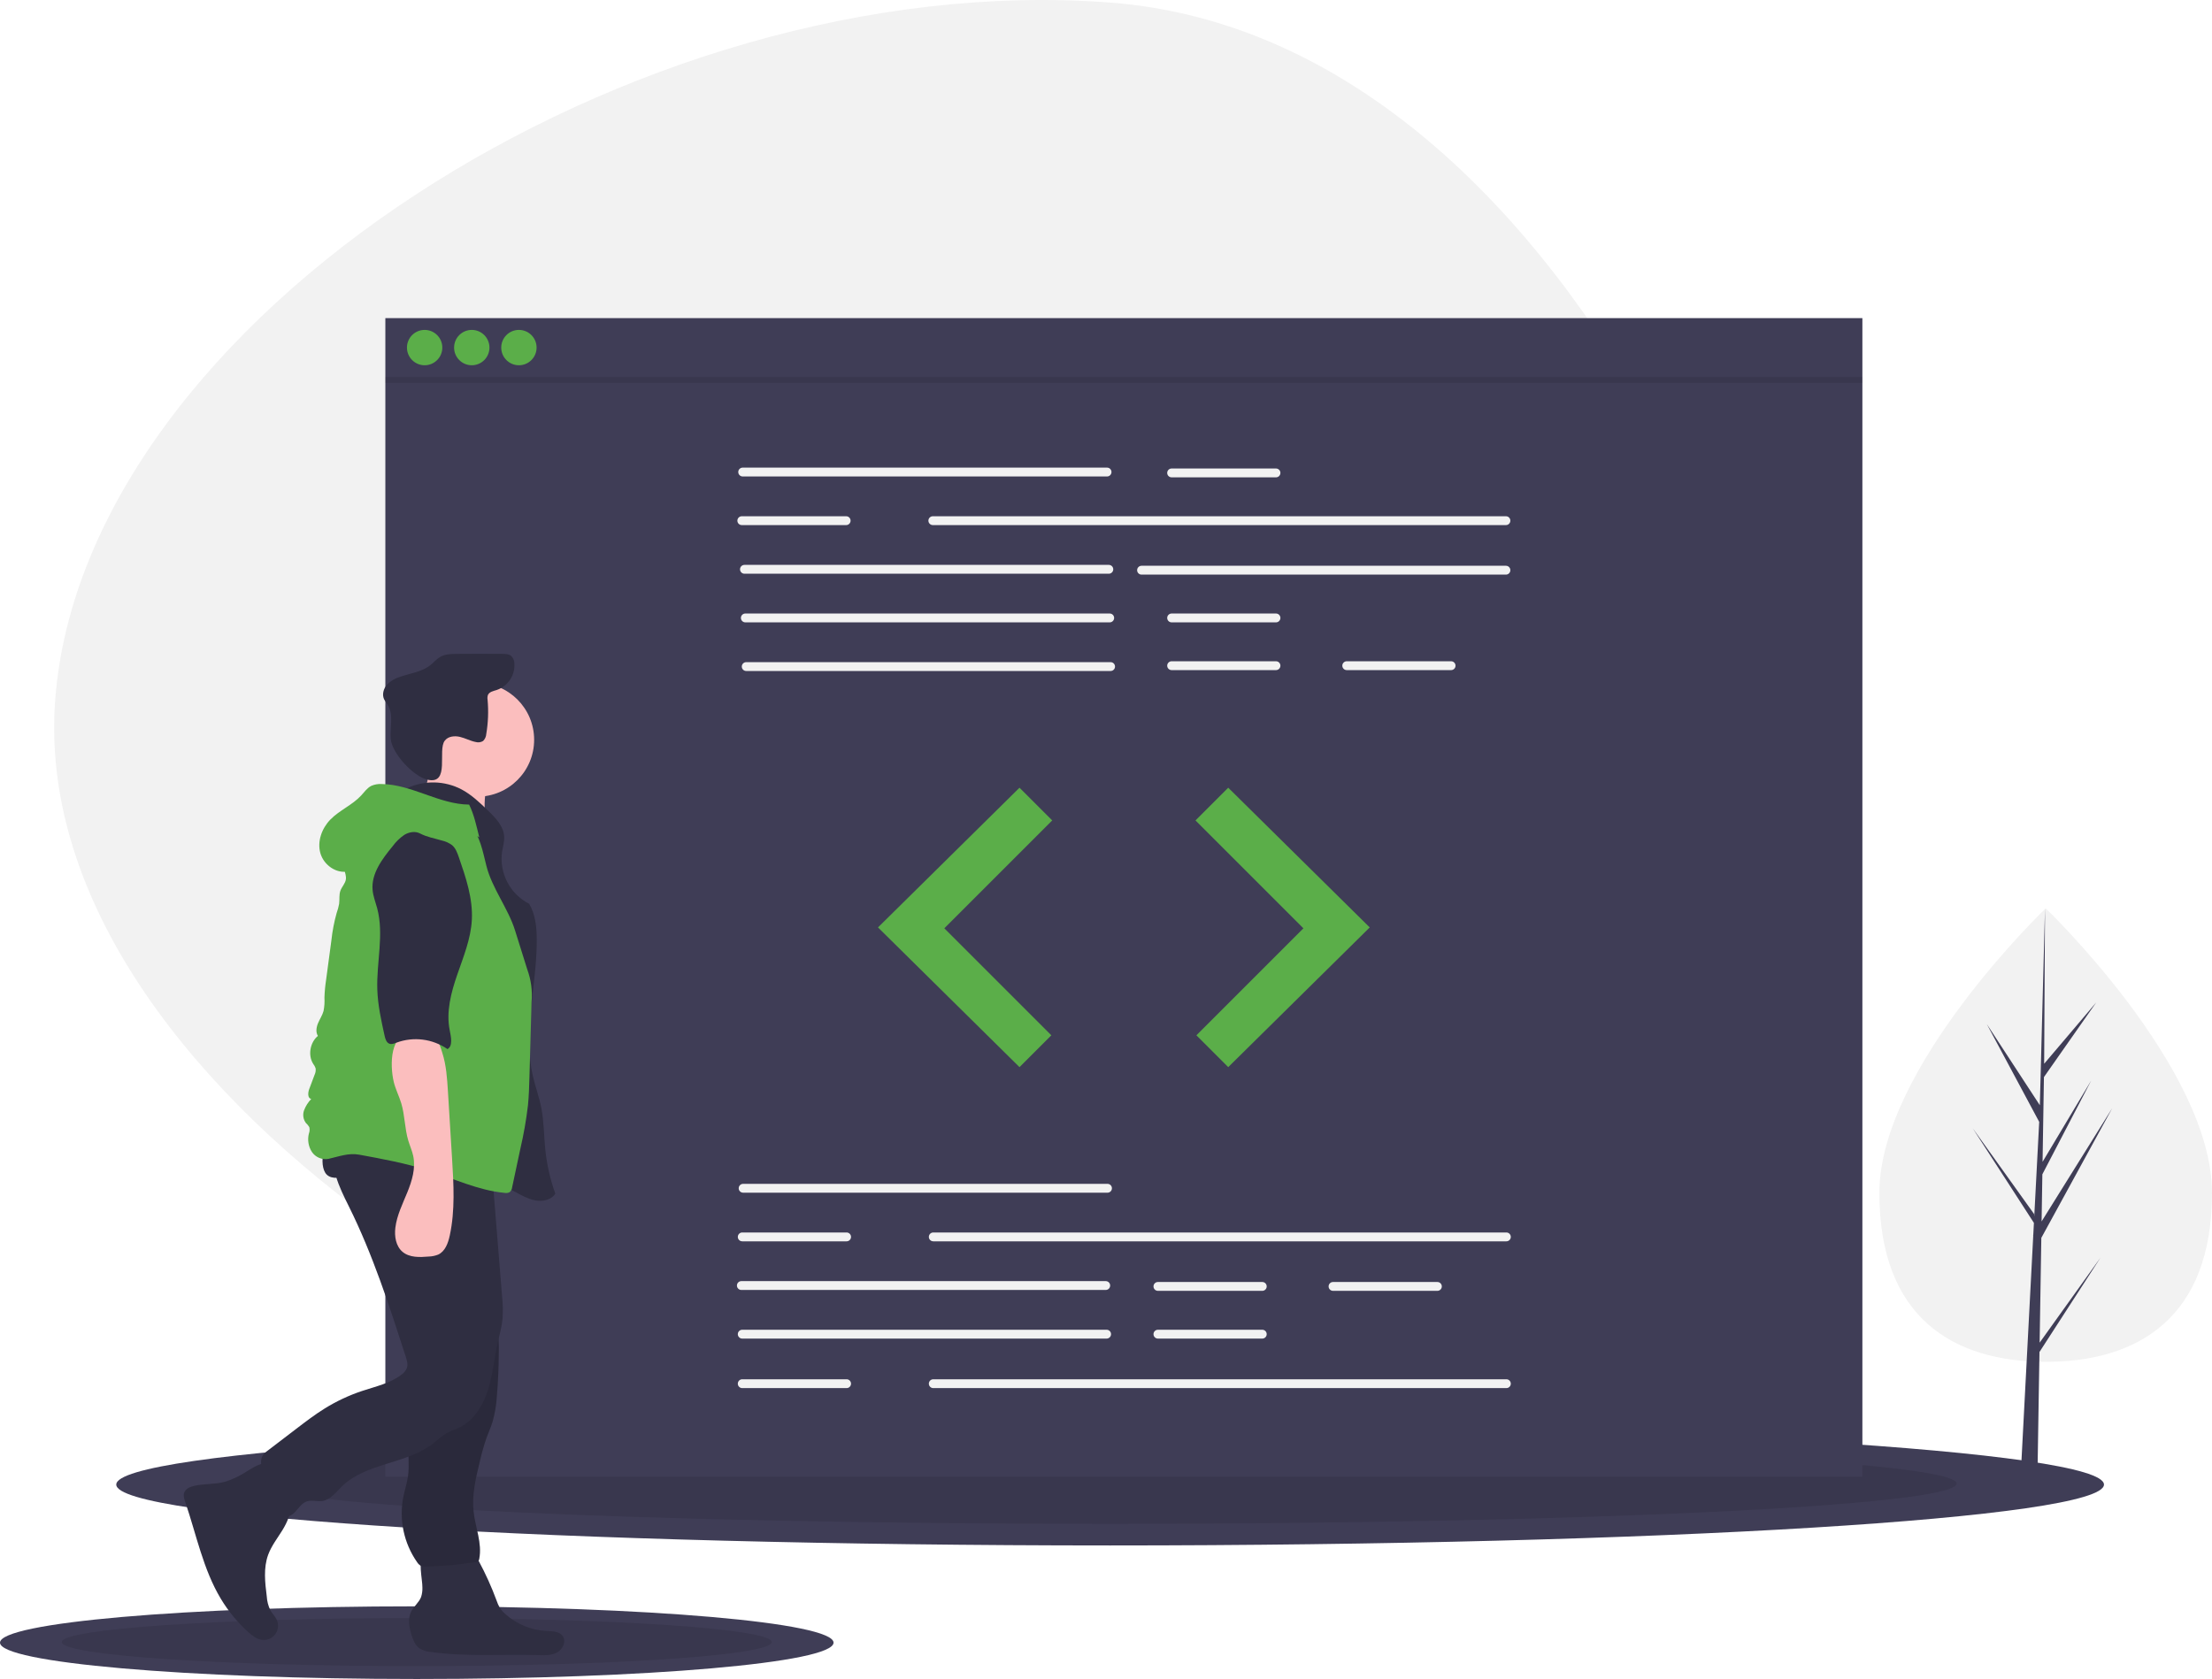
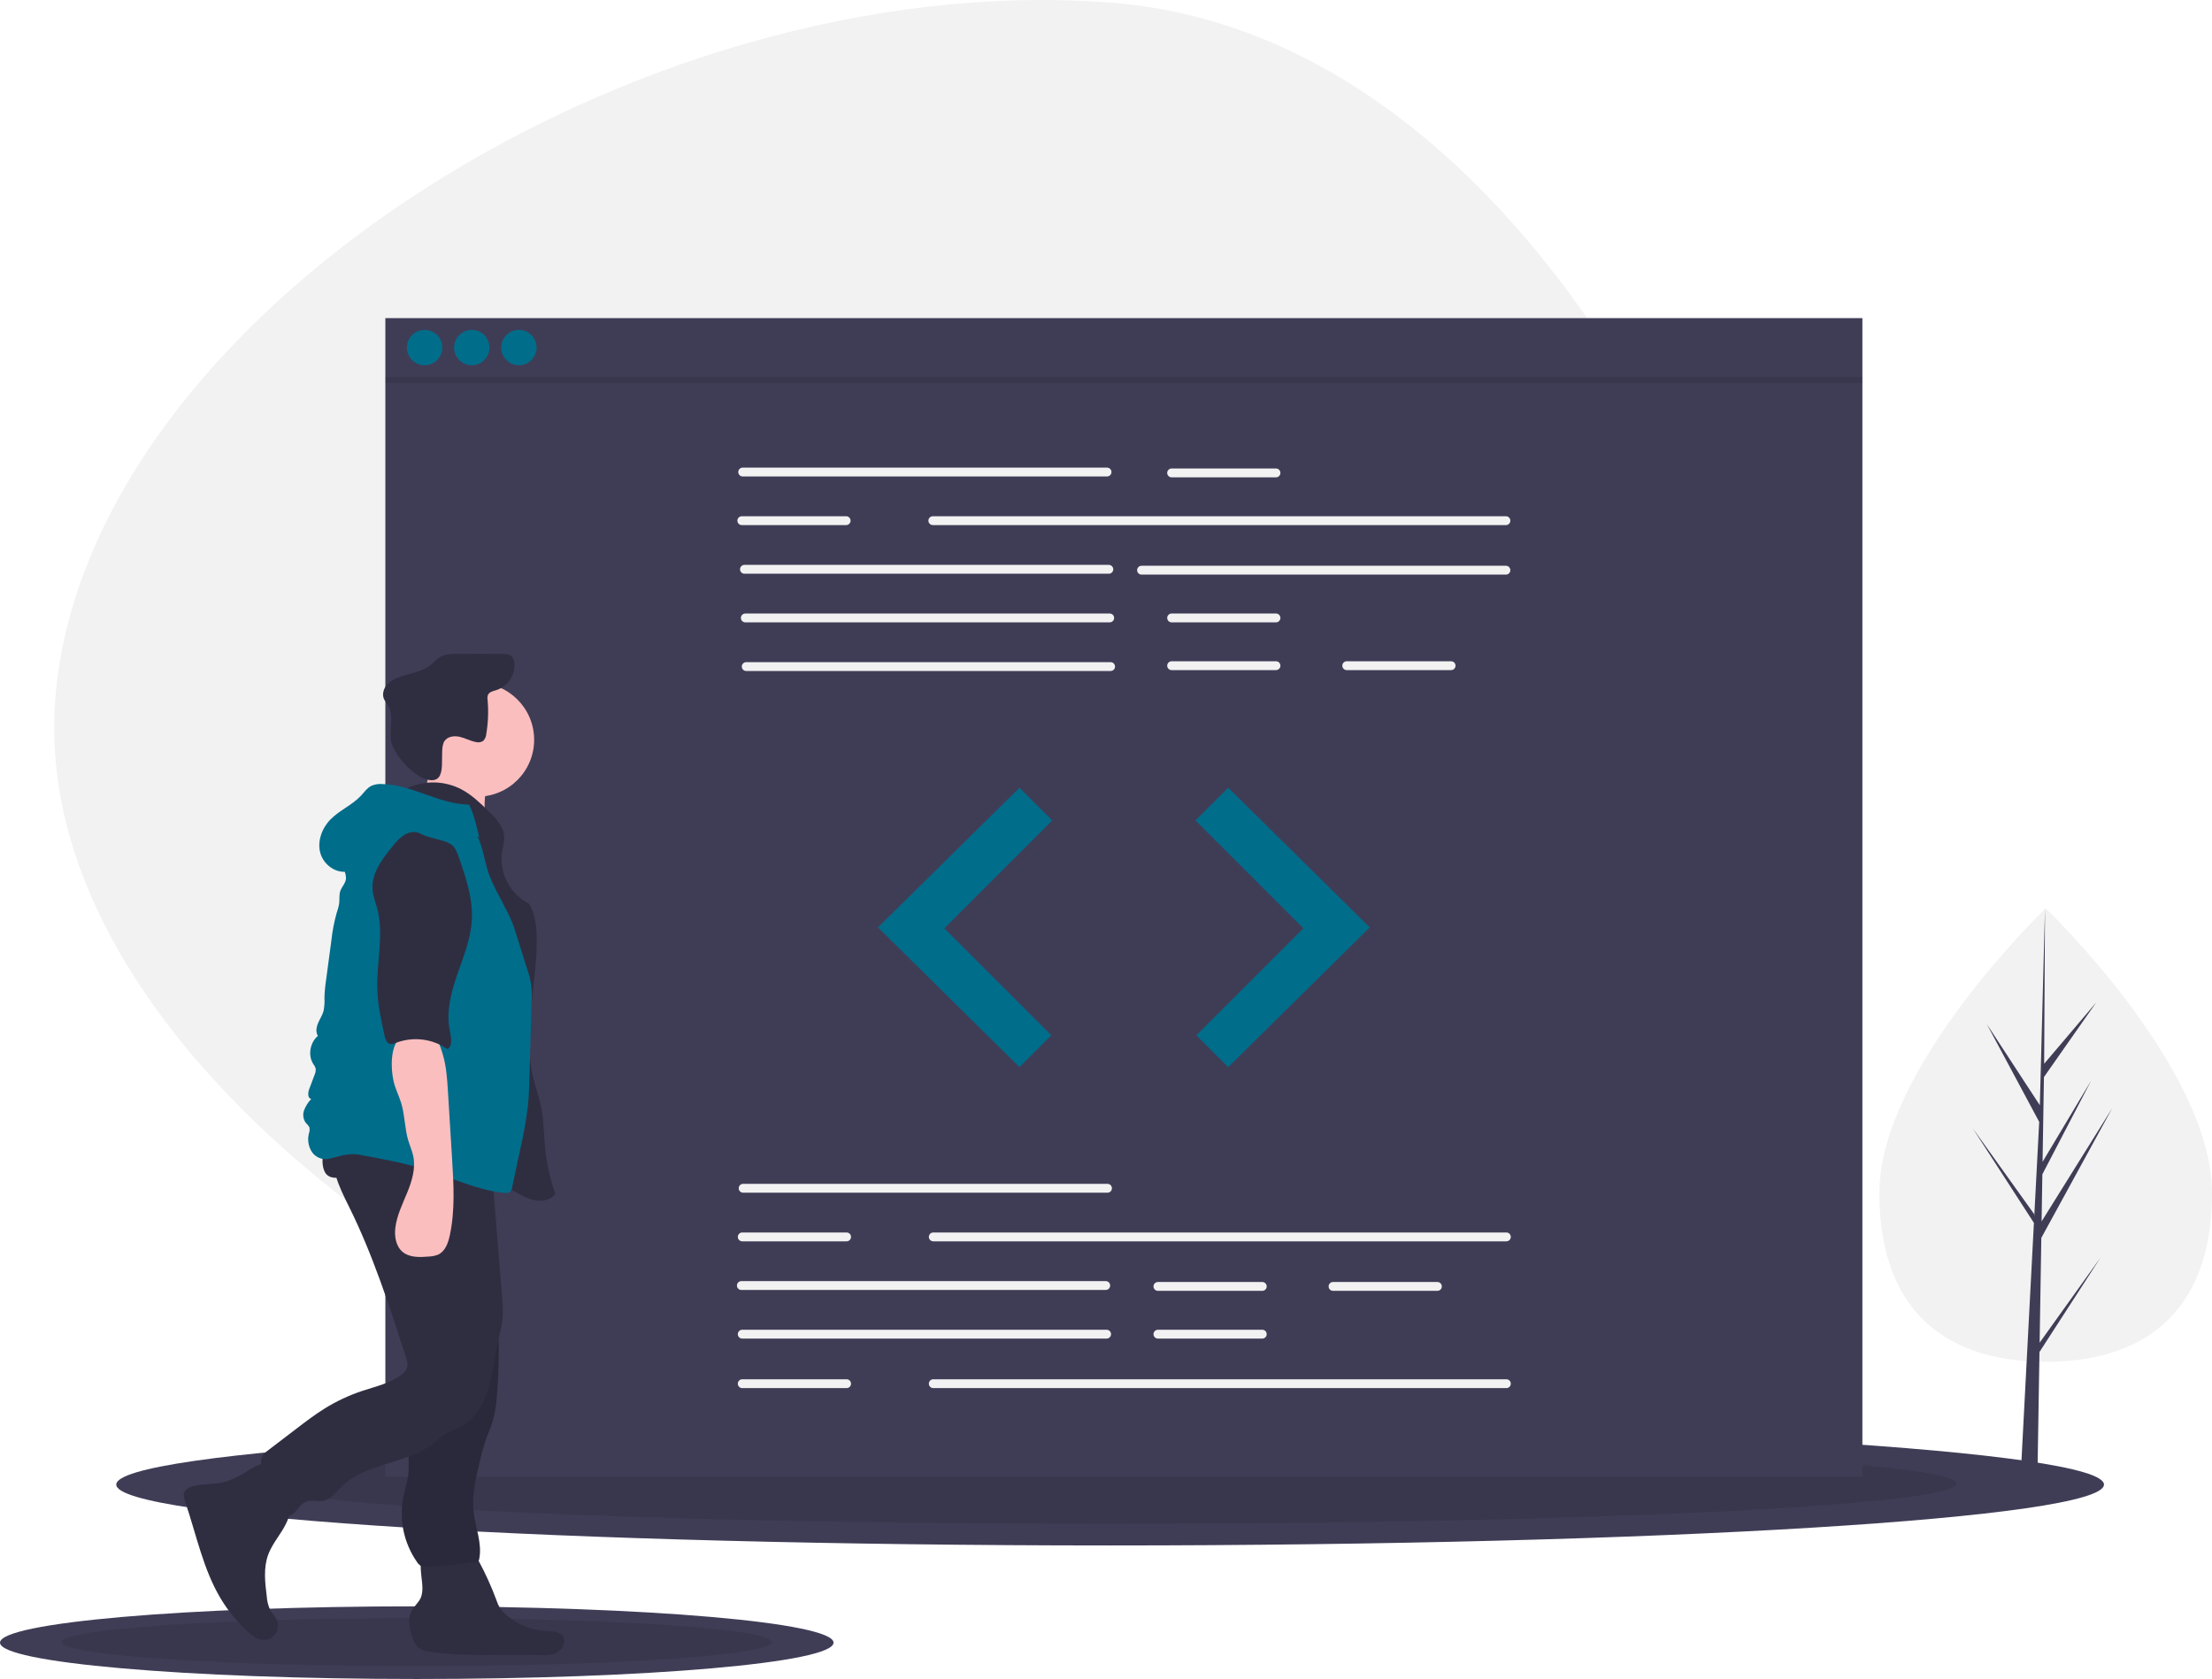
<svg xmlns="http://www.w3.org/2000/svg" id="a594ac37-6d44-4297-8862-1cbd9c01c0b7" data-name="Layer 1" width="1126.194" height="855" viewBox="0 0 1126.194 855">
  <path d="M581.768,778.438C339.369,759.991,50.297,572.172,65.014,378.781S359.7,5.358,602.099,23.805,984.031,403.667,969.314,597.058,824.166,796.885,581.768,778.438Z" transform="translate(-36.90323 -22.5)" fill="#f2f2f2" />
  <ellipse cx="565.194" cy="756" rx="506" ry="31" fill="#3f3d56" />
  <ellipse cx="565.194" cy="755.5" rx="431" ry="20.5" opacity="0.1" />
  <ellipse cx="212.194" cy="836.5" rx="212.194" ry="18.5" fill="#3f3d56" />
  <ellipse cx="212.194" cy="836.202" rx="180.742" ry="12.234" opacity="0.1" />
  <rect x="196.194" y="162" width="752" height="590" fill="#3f3d56" />
  <path d="M600.541,265.129H415.024a2.251,2.251,0,1,1,0-4.503H600.541a2.251,2.251,0,0,1,0,4.503Z" transform="translate(-36.90323 -22.5)" fill="#f2f2f2" />
  <path d="M803.62,289.895H511.835a2.251,2.251,0,0,1,0-4.503H803.62a2.251,2.251,0,1,1,0,4.503Z" transform="translate(-36.90323 -22.5)" fill="#f2f2f2" />
  <path d="M601.442,314.661H415.924a2.251,2.251,0,1,1,0-4.503H601.442a2.251,2.251,0,1,1,0,4.503Z" transform="translate(-36.90323 -22.5)" fill="#f2f2f2" />
  <path d="M803.62,315.111H618.102a2.251,2.251,0,0,1,0-4.503H803.62a2.251,2.251,0,1,1,0,4.503Z" transform="translate(-36.90323 -22.5)" fill="#f2f2f2" />
  <path d="M601.892,339.426H416.374a2.251,2.251,0,0,1,0-4.503H601.892a2.251,2.251,0,1,1,0,4.503Z" transform="translate(-36.90323 -22.5)" fill="#f2f2f2" />
  <path d="M602.342,364.192H416.825a2.251,2.251,0,0,1,0-4.503H602.342a2.251,2.251,0,1,1,0,4.503Z" transform="translate(-36.90323 -22.5)" fill="#f2f2f2" />
  <path d="M686.546,265.579H633.412a2.251,2.251,0,0,1,0-4.503h53.134a2.251,2.251,0,1,1,0,4.503Z" transform="translate(-36.90323 -22.5)" fill="#f2f2f2" />
  <path d="M686.546,339.426H633.412a2.251,2.251,0,0,1,0-4.503h53.134a2.251,2.251,0,1,1,0,4.503Z" transform="translate(-36.90323 -22.5)" fill="#f2f2f2" />
  <path d="M686.546,363.742H633.412a2.251,2.251,0,1,1,0-4.503h53.134a2.251,2.251,0,1,1,0,4.503Z" transform="translate(-36.90323 -22.5)" fill="#f2f2f2" />
  <path d="M775.702,363.742H722.569a2.251,2.251,0,0,1,0-4.503h53.134a2.251,2.251,0,1,1,0,4.503Z" transform="translate(-36.90323 -22.5)" fill="#f2f2f2" />
  <path d="M467.707,289.895H414.573a2.251,2.251,0,0,1,0-4.503h53.134a2.251,2.251,0,0,1,0,4.503Z" transform="translate(-36.90323 -22.5)" fill="#f2f2f2" />
  <path d="M600.766,629.861H415.249a2.251,2.251,0,0,1,0-4.503H600.766a2.251,2.251,0,0,1,0,4.503Z" transform="translate(-36.90323 -22.5)" fill="#f2f2f2" />
  <path d="M599.866,679.392H414.348a2.251,2.251,0,1,1,0-4.503H599.866a2.251,2.251,0,0,1,0,4.503Z" transform="translate(-36.90323 -22.5)" fill="#f2f2f2" />
  <path d="M600.316,704.158H414.798a2.251,2.251,0,1,1,0-4.503H600.316a2.251,2.251,0,1,1,0,4.503Z" transform="translate(-36.90323 -22.5)" fill="#f2f2f2" />
  <path d="M679.566,679.842H626.433a2.251,2.251,0,0,1,0-4.503h53.134a2.251,2.251,0,0,1,0,4.503Z" transform="translate(-36.90323 -22.5)" fill="#f2f2f2" />
  <path d="M679.566,704.158H626.433a2.251,2.251,0,0,1,0-4.503h53.134a2.251,2.251,0,1,1,0,4.503Z" transform="translate(-36.90323 -22.5)" fill="#f2f2f2" />
  <path d="M768.723,679.842H715.589a2.251,2.251,0,1,1,0-4.503h53.134a2.251,2.251,0,0,1,0,4.503Z" transform="translate(-36.90323 -22.5)" fill="#f2f2f2" />
  <path d="M803.845,654.626H512.06a2.251,2.251,0,0,1,0-4.503H803.845a2.251,2.251,0,0,1,0,4.503Z" transform="translate(-36.90323 -22.5)" fill="#f2f2f2" />
  <path d="M467.932,654.626H414.798a2.251,2.251,0,0,1,0-4.503H467.932a2.251,2.251,0,0,1,0,4.503Z" transform="translate(-36.90323 -22.5)" fill="#f2f2f2" />
  <path d="M803.845,729.374H512.06a2.251,2.251,0,1,1,0-4.503H803.845a2.251,2.251,0,0,1,0,4.503Z" transform="translate(-36.90323 -22.5)" fill="#f2f2f2" />
  <path d="M467.932,729.374H414.798a2.251,2.251,0,1,1,0-4.503H467.932a2.251,2.251,0,1,1,0,4.503Z" transform="translate(-36.90323 -22.5)" fill="#f2f2f2" />
-   <polygon points="519.06 401.13 447.014 472.275 519.06 543.42 535.27 527.21 480.786 472.725 535.72 417.79 519.06 401.13" fill="#5bae49" />
-   <polygon points="625.327 401.13 697.373 472.275 625.327 543.42 609.117 527.21 663.602 472.725 608.667 417.79 625.327 401.13" fill="#5bae49" />
-   <circle cx="216.194" cy="177" r="9" fill="#5bae49" />
-   <circle cx="240.194" cy="177" r="9" fill="#5bae49" />
-   <circle cx="264.194" cy="177" r="9" fill="#5bae49" />
+   <polygon points="519.06 401.13 447.014 472.275 519.06 543.42 535.27 527.21 480.786 472.725 535.72 417.79 519.06 401.13" fill="#006d8b" />
+   <polygon points="625.327 401.13 697.373 472.275 625.327 543.42 609.117 527.21 663.602 472.725 608.667 417.79 625.327 401.13" fill="#006d8b" />
+   <circle cx="216.194" cy="177" r="9" fill="#006d8b" />
+   <circle cx="240.194" cy="177" r="9" fill="#006d8b" />
+   <circle cx="264.194" cy="177" r="9" fill="#006d8b" />
  <rect x="196.194" y="192" width="752" height="3" opacity="0.1" />
  <path d="M1163.097,629.954c0,63.771-37.911,86.038-84.676,86.038s-84.676-22.266-84.676-86.038,84.676-144.898,84.676-144.898S1163.097,566.182,1163.097,629.954Z" transform="translate(-36.90323 -22.5)" fill="#f2f2f2" />
  <polygon points="1038.433 683.736 1039.3 630.365 1075.391 564.338 1039.436 621.993 1039.826 597.995 1064.699 550.226 1039.929 591.645 1039.929 591.645 1040.63 548.484 1067.265 510.453 1040.74 541.697 1041.178 462.556 1038.425 567.325 1038.651 563.003 1011.571 521.552 1038.217 571.3 1035.694 619.503 1035.619 618.223 1004.4 574.602 1035.524 622.743 1035.209 628.771 1035.152 628.862 1035.178 629.357 1028.776 751.653 1037.329 751.653 1038.355 688.485 1069.404 640.461 1038.433 683.736" fill="#3f3d56" />
  <path d="M159.525,773.591a43.126,43.126,0,0,1-8.178,3.503c-5.079,1.387-10.507.878-15.637,2.063-2.1.485-4.386,1.499-5.054,3.549-.49,1.503.043,3.127.553,4.623,5.669,16.62,9.085,34.266,18.125,49.321a74.641,74.641,0,0,0,13.993,16.988c2.055,1.852,4.384,3.664,7.135,3.955a7.248,7.248,0,0,0,7.371-10.182c-.811-1.801-2.317-3.196-3.289-4.916a18.757,18.757,0,0,1-1.819-6.991c-.893-7.108-1.754-14.538.709-21.265,1.652-4.512,4.682-8.359,7.206-12.447s4.622-8.772,4.06-13.544c-.383-3.257-1.972-6.237-3.65-9.054-1.681-2.823-5.005-10.408-8.383-11.35C169.16,766.864,162.583,772.024,159.525,773.591Z" transform="translate(-36.90323 -22.5)" fill="#2f2e41" />
  <path d="M251.96,831a14.019,14.019,0,0,1-.663,4.745c-1.058,2.793-3.681,4.706-5.036,7.367-1.885,3.701-1.031,8.174.218,12.135.783,2.483,1.81,5.067,3.912,6.603a12.893,12.893,0,0,0,5.954,1.907c18.036,2.496,36.358,1.064,54.559,1.587,3.317.095,6.829.211,9.725-1.41s4.686-5.697,2.717-8.368c-1.769-2.399-5.265-2.376-8.242-2.518a33.912,33.912,0,0,1-20.913-8.615,15.112,15.112,0,0,1-2.933-3.377,20.753,20.753,0,0,1-1.534-3.518,156.799,156.799,0,0,0-9.084-20.119c-.979-1.815-2.087-3.705-3.906-4.676a10.323,10.323,0,0,0-4.239-.926c-4.536-.294-16.283-1.838-19.791,1.69C249.461,816.768,252.032,826.86,251.96,831Z" transform="translate(-36.90323 -22.5)" fill="#2f2e41" />
  <circle cx="242.971" cy="376.72" r="28.975" fill="#fbbebe" />
  <path d="M253.709,423.146c-1.723,4.614-4.647,8.947-8.9,11.43l40.075,8.175a42.453,42.453,0,0,1-.562-17.869,10.3,10.3,0,0,0,.24-4.409c-.754-2.907-4.026-4.307-6.955-4.974-7.314-1.667-13.782-2.561-20.579-5.792C254.95,413.263,255.241,419.045,253.709,423.146Z" transform="translate(-36.90323 -22.5)" fill="#fbbebe" />
  <path d="M244.474,423.727a31.338,31.338,0,0,1,27.313.714c5.138,2.707,9.392,6.794,13.572,10.826,3.853,3.717,7.962,7.972,8.236,13.319.132,2.59-.676,5.123-1.084,7.684a25.766,25.766,0,0,0,13.78,26.469c3.184,5.303,3.841,11.729,3.889,17.914.185,23.436-7.209,47.161-1.93,69.995,1.239,5.361,3.162,10.554,4.232,15.951,1.387,6.991,1.318,14.18,2.044,21.27a95.266,95.266,0,0,0,5.113,22.495c-1.744,2.774-5.374,3.837-8.642,3.613s-6.325-1.643-9.242-3.136c-14.123-7.227-27.059-16.757-41.687-22.9-9.678-4.064-19.987-6.595-29.376-11.288s-18.12-12.142-20.99-22.238c-1.241-4.365-1.318-8.965-1.385-13.503-.285-19.114-.55-38.436,3.61-57.094,3.669-16.454,10.741-32.194,12.284-48.981.502-5.464.513-11.314,3.566-15.873C232.091,432.52,241.409,430.851,244.474,423.727Z" transform="translate(-36.90323 -22.5)" fill="#2f2e41" />
  <path d="M263.395,399.629c1.707-2.227,5-2.531,7.728-1.872s5.243,2.064,7.997,2.599a4.675,4.675,0,0,0,3.743-.526,5.444,5.444,0,0,0,1.615-3.57,68.163,68.163,0,0,0,.671-17.38,5.147,5.147,0,0,1,.159-2.437c.682-1.643,2.763-2.035,4.462-2.562a13.316,13.316,0,0,0,9.013-13.633,5.421,5.421,0,0,0-1.657-3.741c-1.175-.958-2.82-1.016-4.336-1.029q-11.683-.094-23.367.006c-2.883.025-5.91.096-8.409,1.533-1.848,1.063-3.222,2.773-4.88,4.112-4.326,3.491-10.178,4.201-15.441,5.991a15.308,15.308,0,0,0-6.768,4.036c-1.75,2-2.592,4.973-1.493,7.393a26.252,26.252,0,0,0,1.887,2.904c3.105,4.964,1.038,11.403,1.501,17.24.579,7.288,11.365,19.112,18.679,20.836C266.308,422.311,259.486,404.414,263.395,399.629Z" transform="translate(-36.90323 -22.5)" fill="#2f2e41" />
  <path d="M247.037,719.183c.745,5.322,1.701,10.662,1.445,16.029-.357,7.494-3.059,14.714-3.559,22.199-.373,5.591.49,11.242-.287,16.791-.497,3.553-1.656,6.978-2.373,10.494a43.395,43.395,0,0,0,6.973,33.265,5.448,5.448,0,0,0,2.023,1.961,5.714,5.714,0,0,0,2.508.332,179.947,179.947,0,0,0,25.17-2.287,2.414,2.414,0,0,0,1.616-.713,2.266,2.266,0,0,0,.351-.954c1.544-7.936-1.977-15.893-2.872-23.928-.956-8.58,1.103-17.177,3.146-25.565a113.548,113.548,0,0,1,3.467-12.228c.988-2.697,2.181-5.321,3.037-8.063a61.46,61.46,0,0,0,2.202-13.203q.892-10.575.945-21.199a88.958,88.958,0,0,0-1.665-20.01c-1.878-8.338-5.724-16.081-9.536-23.73a15.029,15.029,0,0,0-5.618,2.67,125.38,125.38,0,0,1-15.35,8.481c-3.567,1.657-10.522,2.833-12.786,6.286-2.232,3.405-.792,10.351-.621,14.106Q245.694,709.584,247.037,719.183Z" transform="translate(-36.90323 -22.5)" fill="#2f2e41" />
  <path d="M247.037,719.183c.745,5.322,1.701,10.662,1.445,16.029-.357,7.494-3.059,14.714-3.559,22.199-.373,5.591.49,11.242-.287,16.791-.497,3.553-1.656,6.978-2.373,10.494a43.395,43.395,0,0,0,6.973,33.265,5.448,5.448,0,0,0,2.023,1.961,5.714,5.714,0,0,0,2.508.332,179.947,179.947,0,0,0,25.17-2.287,2.414,2.414,0,0,0,1.616-.713,2.266,2.266,0,0,0,.351-.954c1.544-7.936-1.977-15.893-2.872-23.928-.956-8.58,1.103-17.177,3.146-25.565a113.548,113.548,0,0,1,3.467-12.228c.988-2.697,2.181-5.321,3.037-8.063a61.46,61.46,0,0,0,2.202-13.203q.892-10.575.945-21.199a88.958,88.958,0,0,0-1.665-20.01c-1.878-8.338-5.724-16.081-9.536-23.73a15.029,15.029,0,0,0-5.618,2.67,125.38,125.38,0,0,1-15.35,8.481c-3.567,1.657-10.522,2.833-12.786,6.286-2.232,3.405-.792,10.351-.621,14.106Q245.694,709.584,247.037,719.183Z" transform="translate(-36.90323 -22.5)" opacity="0.1" />
  <path d="M207.864,605.518c-3.848,10.359,1.808,21.554,6.722,31.452,12.106,24.386,20.513,50.407,28.874,76.317.626,1.941,1.252,4.058.554,5.974a7.825,7.825,0,0,1-2.822,3.347c-5.765,4.379-13.107,5.939-19.975,8.23a90.184,90.184,0,0,0-18.943,8.88c-4.977,3.084-9.639,6.644-14.292,10.197l-14.812,11.312a9.903,9.903,0,0,0-2.476,2.397c-1.429,2.241-.843,5.167-.132,7.728a131.432,131.432,0,0,0,7.252,19.792,6.911,6.911,0,0,0,2.63,3.447c2.312,1.242,5.14-.405,6.905-2.347s3.292-4.359,5.781-5.193c2.486-.833,5.222.176,7.818-.189,4.199-.589,6.986-4.457,10.013-7.426,12.365-12.131,33.01-11.251,46.612-21.977a59.228,59.228,0,0,1,6.231-4.868c2.3-1.359,4.907-2.105,7.293-3.307,7.257-3.654,11.819-11.209,14.262-18.957s3.141-15.928,4.897-23.861c.908-4.101,2.103-8.158,2.507-12.338a66.094,66.094,0,0,0-.253-11.666L287.604,621.748c-.4-4.943-.8-9.892-1.576-14.791-14.577.521-29.143,1.108-43.728,1.28C230.695,608.374,218.876,609.186,207.864,605.518Z" transform="translate(-36.90323 -22.5)" fill="#2f2e41" />
  <path d="M202.506,619.721c1.977,3.18,6.79,3.114,10.104,1.371s5.889-4.673,9.211-6.401c4.464-2.323,9.746-2.235,14.776-2.093,7.964.225,16.025.464,23.687,2.647,7.925,2.257,15.64,6.603,23.834,5.736,1.426-.151,2.985-.56,3.761-1.766a5.544,5.544,0,0,0,.62-2.836l.268-7.159a6.464,6.464,0,0,0-.57-3.625,6.082,6.082,0,0,0-2.716-2.079c-11.663-5.646-24.965-6.697-37.915-7.141q-9.875-.338-19.757-.278c-5.591.034-12.303-.775-17.739.719C202.774,598.82,198.805,613.769,202.506,619.721Z" transform="translate(-36.90323 -22.5)" fill="#2f2e41" />
-   <path d="M275.742,432.226c-15.282-.135-29.131-10.223-44.412-10.468a11.514,11.514,0,0,0-5.393.93c-2.129,1.073-3.529,3.147-5.147,4.898-4.518,4.893-11.061,7.505-15.703,12.281-4.352,4.478-6.773,11.15-5.055,17.153s8.204,10.608,14.279,9.165A36.801,36.801,0,0,1,228.65,446.706a72.887,72.887,0,0,1,11.205-5.882c6.868-3.112,14.548-6.283,21.718-3.95a30.638,30.638,0,0,1,7.409,4.04l11.954,8.03C279.543,443.45,278.29,437.288,275.742,432.226Z" transform="translate(-36.90323 -22.5)" fill="#5bae49" />
-   <path d="M212.552,460.874c-2.029,2.532.894,6.2.447,9.413-.297,2.135-2.054,3.765-2.786,5.793-.758,2.1-.356,4.427-.643,6.641a28.489,28.489,0,0,1-1.275,4.73,84.975,84.975,0,0,0-2.686,14.026l-2.675,19.976a75.681,75.681,0,0,0-.846,9.078,27.107,27.107,0,0,1-.452,6.787c-.592,2.183-1.904,4.093-2.786,6.175s-1.291,4.602-.099,6.524c-3.991,3.325-5.178,9.854-2.387,14.235a7.899,7.899,0,0,1,1.23,2.265,5.82,5.82,0,0,1-.542,3.34l-2.705,7.207c-.692,1.845-.911,4.653,1.014,5.074a17.006,17.006,0,0,0-3.651,5.767,6.866,6.866,0,0,0,.972,6.506,8.289,8.289,0,0,1,1.694,2.056,5.473,5.473,0,0,1-.196,3.243,11.906,11.906,0,0,0,1.473,9.333,8.371,8.371,0,0,0,8.418,3.609c5.41-1.22,10.272-3.147,15.728-2.146,11.746,2.155,23.53,4.32,34.906,7.952,12.984,4.145,25.556,10.224,39.126,11.5a3.798,3.798,0,0,0,2.617-.407,3.931,3.931,0,0,0,1.21-2.488q2.097-9.832,4.194-19.665a202.363,202.363,0,0,0,3.855-22.028c.477-4.781.614-9.589.749-14.392l1.081-38.231a38.197,38.197,0,0,0-2.2-16.62l-6.217-19.848c-3.548-11.327-11.688-21.371-14.586-32.882-1.834-7.285-3.189-15.103-8.108-20.781-7.012-8.095-19.145-9.354-29.764-7.962-4.797.629-9.636,1.714-13.785,4.202-4.798,2.877-8.333,7.409-11.753,11.836C218.305,454.343,215.436,457.276,212.552,460.874Z" transform="translate(-36.90323 -22.5)" fill="#5bae49" />
+   <path d="M275.742,432.226c-15.282-.135-29.131-10.223-44.412-10.468a11.514,11.514,0,0,0-5.393.93c-2.129,1.073-3.529,3.147-5.147,4.898-4.518,4.893-11.061,7.505-15.703,12.281-4.352,4.478-6.773,11.15-5.055,17.153s8.204,10.608,14.279,9.165A36.801,36.801,0,0,1,228.65,446.706a72.887,72.887,0,0,1,11.205-5.882c6.868-3.112,14.548-6.283,21.718-3.95a30.638,30.638,0,0,1,7.409,4.04l11.954,8.03C279.543,443.45,278.29,437.288,275.742,432.226Z" transform="translate(-36.90323 -22.5)" fill="#006d8b" />
+   <path d="M212.552,460.874c-2.029,2.532.894,6.2.447,9.413-.297,2.135-2.054,3.765-2.786,5.793-.758,2.1-.356,4.427-.643,6.641a28.489,28.489,0,0,1-1.275,4.73,84.975,84.975,0,0,0-2.686,14.026l-2.675,19.976a75.681,75.681,0,0,0-.846,9.078,27.107,27.107,0,0,1-.452,6.787c-.592,2.183-1.904,4.093-2.786,6.175s-1.291,4.602-.099,6.524c-3.991,3.325-5.178,9.854-2.387,14.235a7.899,7.899,0,0,1,1.23,2.265,5.82,5.82,0,0,1-.542,3.34l-2.705,7.207c-.692,1.845-.911,4.653,1.014,5.074a17.006,17.006,0,0,0-3.651,5.767,6.866,6.866,0,0,0,.972,6.506,8.289,8.289,0,0,1,1.694,2.056,5.473,5.473,0,0,1-.196,3.243,11.906,11.906,0,0,0,1.473,9.333,8.371,8.371,0,0,0,8.418,3.609c5.41-1.22,10.272-3.147,15.728-2.146,11.746,2.155,23.53,4.32,34.906,7.952,12.984,4.145,25.556,10.224,39.126,11.5a3.798,3.798,0,0,0,2.617-.407,3.931,3.931,0,0,0,1.21-2.488q2.097-9.832,4.194-19.665a202.363,202.363,0,0,0,3.855-22.028c.477-4.781.614-9.589.749-14.392l1.081-38.231a38.197,38.197,0,0,0-2.2-16.62l-6.217-19.848c-3.548-11.327-11.688-21.371-14.586-32.882-1.834-7.285-3.189-15.103-8.108-20.781-7.012-8.095-19.145-9.354-29.764-7.962-4.797.629-9.636,1.714-13.785,4.202-4.798,2.877-8.333,7.409-11.753,11.836C218.305,454.343,215.436,457.276,212.552,460.874Z" transform="translate(-36.90323 -22.5)" fill="#006d8b" />
  <path d="M237.347,573.323c.875,3.773,2.712,7.251,3.837,10.957,1.884,6.209,1.724,12.896,3.605,19.106.789,2.606,1.933,5.109,2.5,7.773,1.321,6.211-.608,12.636-3.003,18.516s-5.313,11.678-6.091,17.98c-.548,4.438.239,9.45,3.66,12.331,3.552,2.99,8.713,2.788,13.339,2.39a14.016,14.016,0,0,0,4.841-1.008c3.538-1.674,5.028-5.86,5.855-9.685,2.771-12.819,1.98-26.106,1.174-39.197l-2.106-34.234c-.405-6.591-.84-13.318-2.871-19.646-.739-2.302-2.026-6.954-4.129-8.424-2.083-1.456-8.03-1.521-10.609-1.642C235.251,547.97,235.387,564.856,237.347,573.323Z" transform="translate(-36.90323 -22.5)" fill="#fbbebe" />
  <path d="M250.751,446.923c-2.471-1.294-5.584-.736-7.972.704a24.568,24.568,0,0,0-5.972,5.798c-5.339,6.517-10.991,13.995-10.199,22.382.297,3.145,1.501,6.121,2.317,9.172,3.579,13.38-.379,27.53.075,41.373.262,7.999,2.003,15.866,3.736,23.679.354,1.595.92,3.44,2.463,3.977,1.159.403,2.41-.115,3.557-.551A28.371,28.371,0,0,1,264.721,556.731c2.865-1.529,1.791-6.363,1.149-9.546-1.908-9.458.682-19.214,3.828-28.335s6.911-18.23,7.432-27.865c.591-10.916-3.029-21.571-6.6-31.903-.779-2.255-1.631-4.62-3.439-6.178a13.665,13.665,0,0,0-5.203-2.377C258.096,449.406,254.255,448.758,250.751,446.923Z" transform="translate(-36.90323 -22.5)" fill="#2f2e41" />
</svg>
